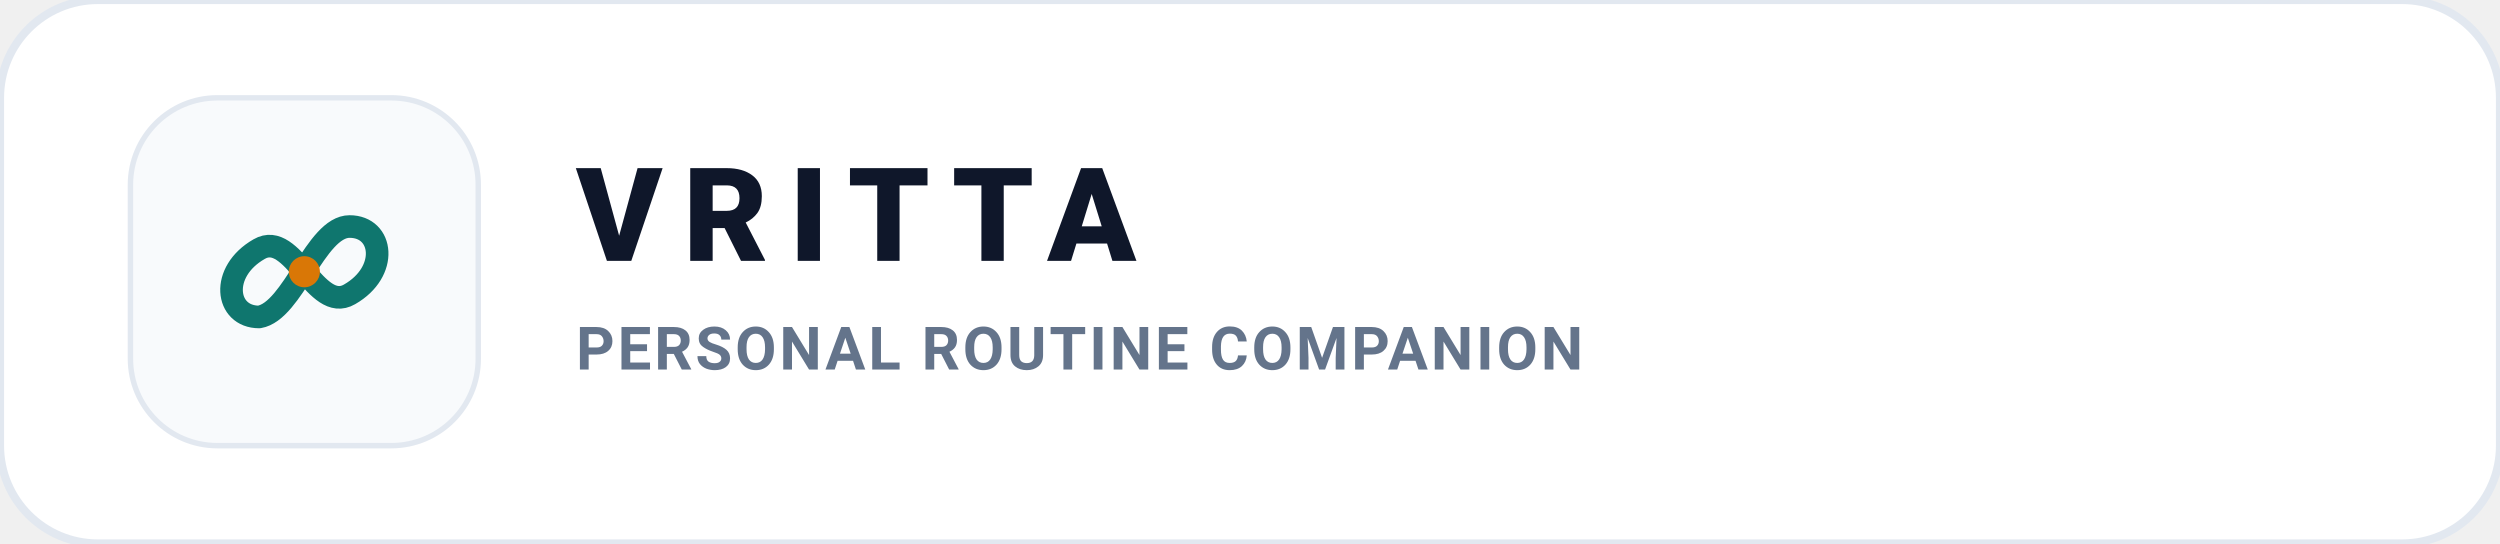
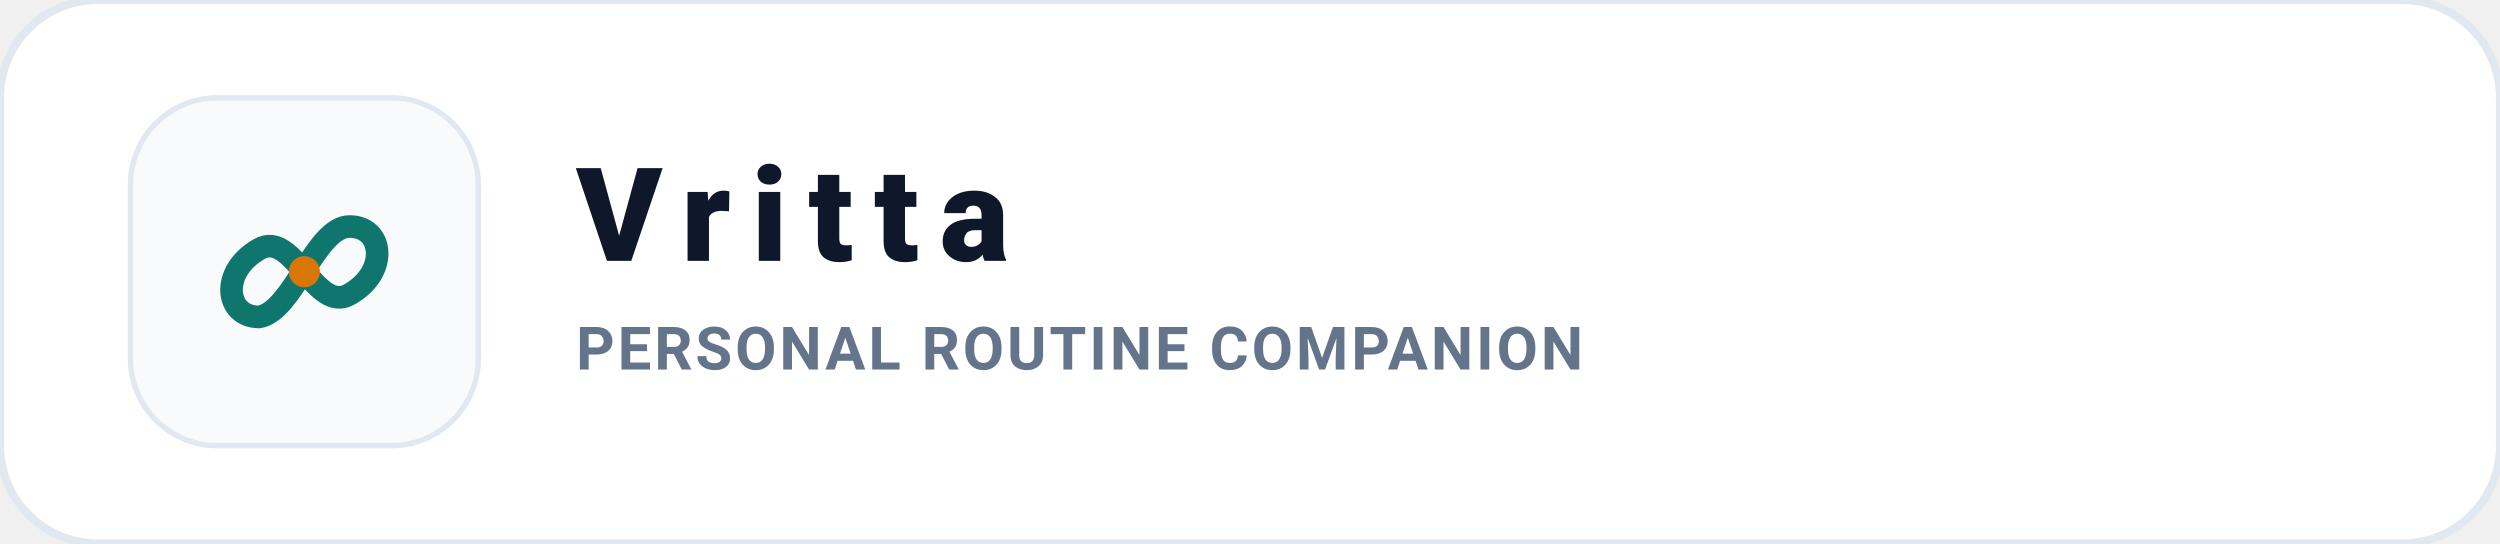
<svg xmlns="http://www.w3.org/2000/svg" viewBox="0 0 460 100" width="100%" height="100%" fill="none" role="img" aria-label="Guiding Sutra — Header Wordmark Lockup">
  <defs>
    <style>
      .brand-text { font-family: -apple-system, BlinkMacSystemFont, "Segoe UI", Roboto, sans-serif; font-weight: 800; font-size: 24px; letter-spacing: 0.16em; fill: #0F172A; }
      .brand-sub { font-family: -apple-system, BlinkMacSystemFont, "Segoe UI", Roboto, sans-serif; font-weight: 600; font-size: 11px; letter-spacing: 0.05em; fill: #64748B; }
    </style>
  </defs>
  <rect width="460" height="100" rx="18" fill="#FFFFFF" stroke="#E2E8F0" stroke-width="1.5" />
  <g transform="translate(24, 18)">
    <rect width="64" height="64" rx="16" fill="#F8FAFC" stroke="#E2E8F0" stroke-width="1" />
    <g transform="translate(6, 6) scale(0.26)">
      <path d="M 68 132 C 44 132 40 100 68 84 C 92 70 108 130 132 116 C 160 100 156 68 132 68 C 108 68 92 128 68 132 Z" stroke="#0F766E" stroke-width="16" stroke-linecap="round" stroke-linejoin="round" />
      <circle cx="100" cy="100" r="11" fill="#D97706" />
    </g>
  </g>
-   <text x="106" y="48" class="brand-text">VRITTA</text>
+   <text x="106" y="48" class="brand-text">Vritta</text>
  <text x="106" y="68" class="brand-sub">PERSONAL ROUTINE COMPANION</text>
</svg>
